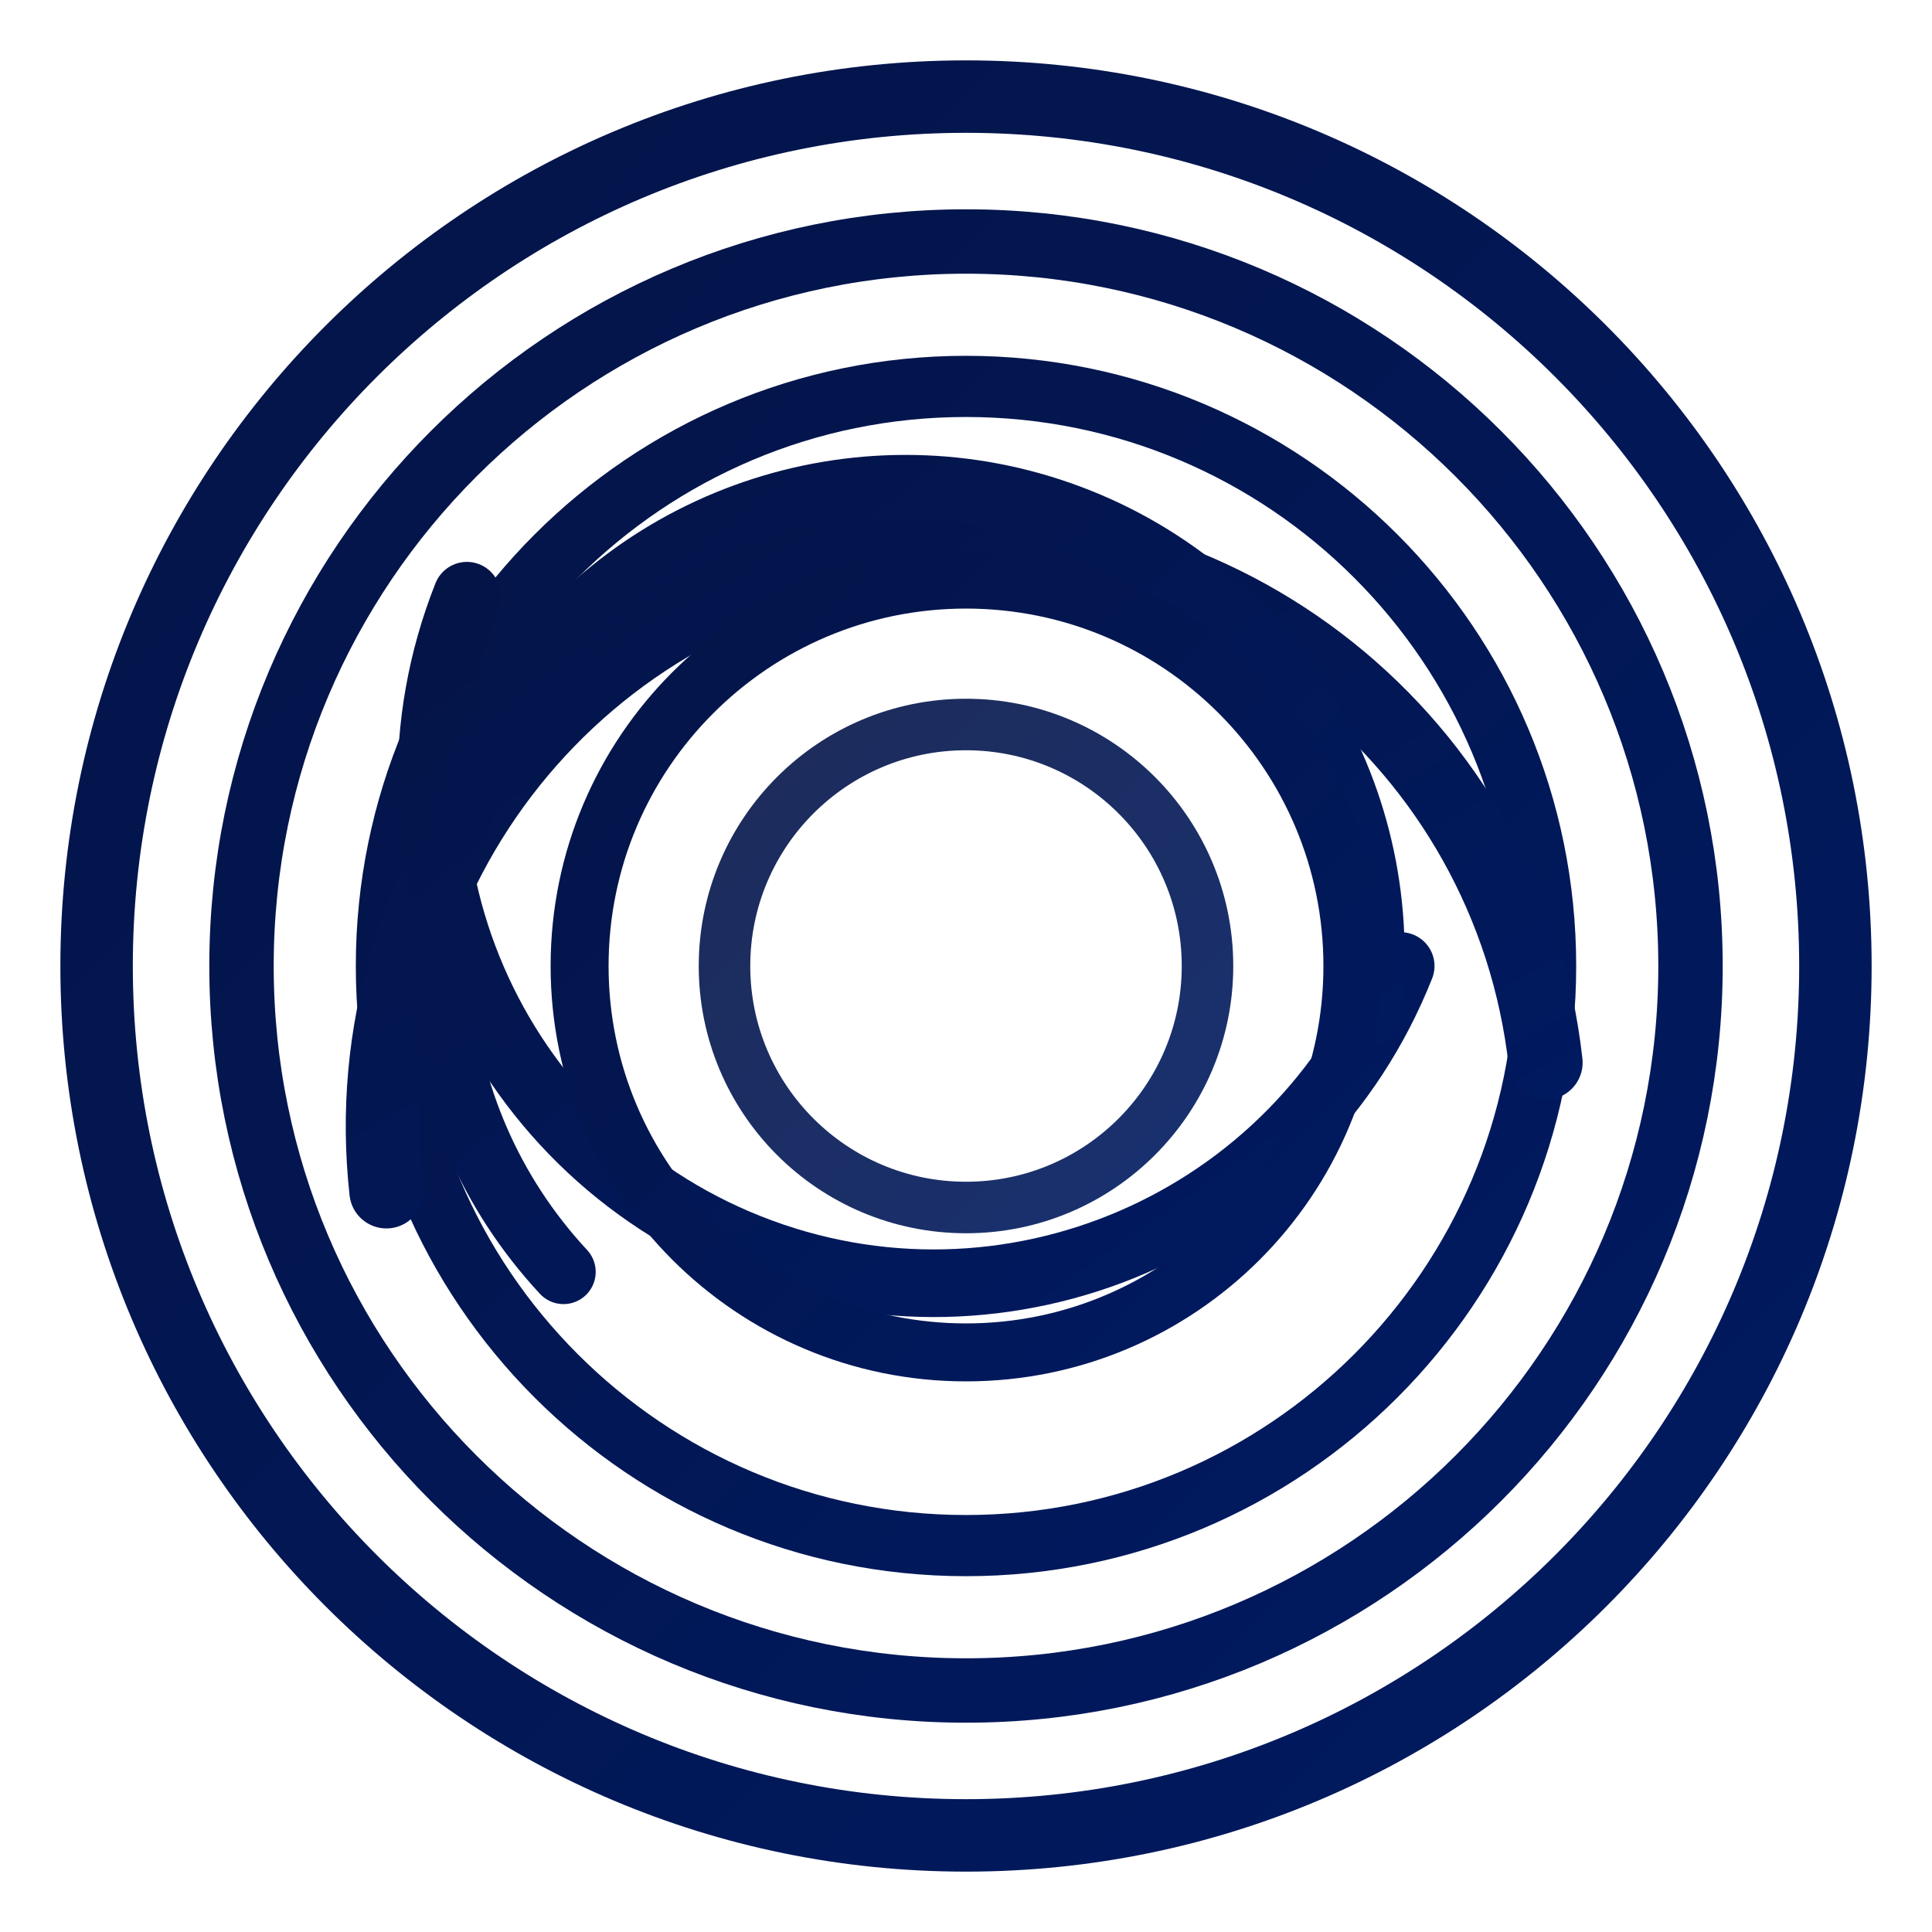
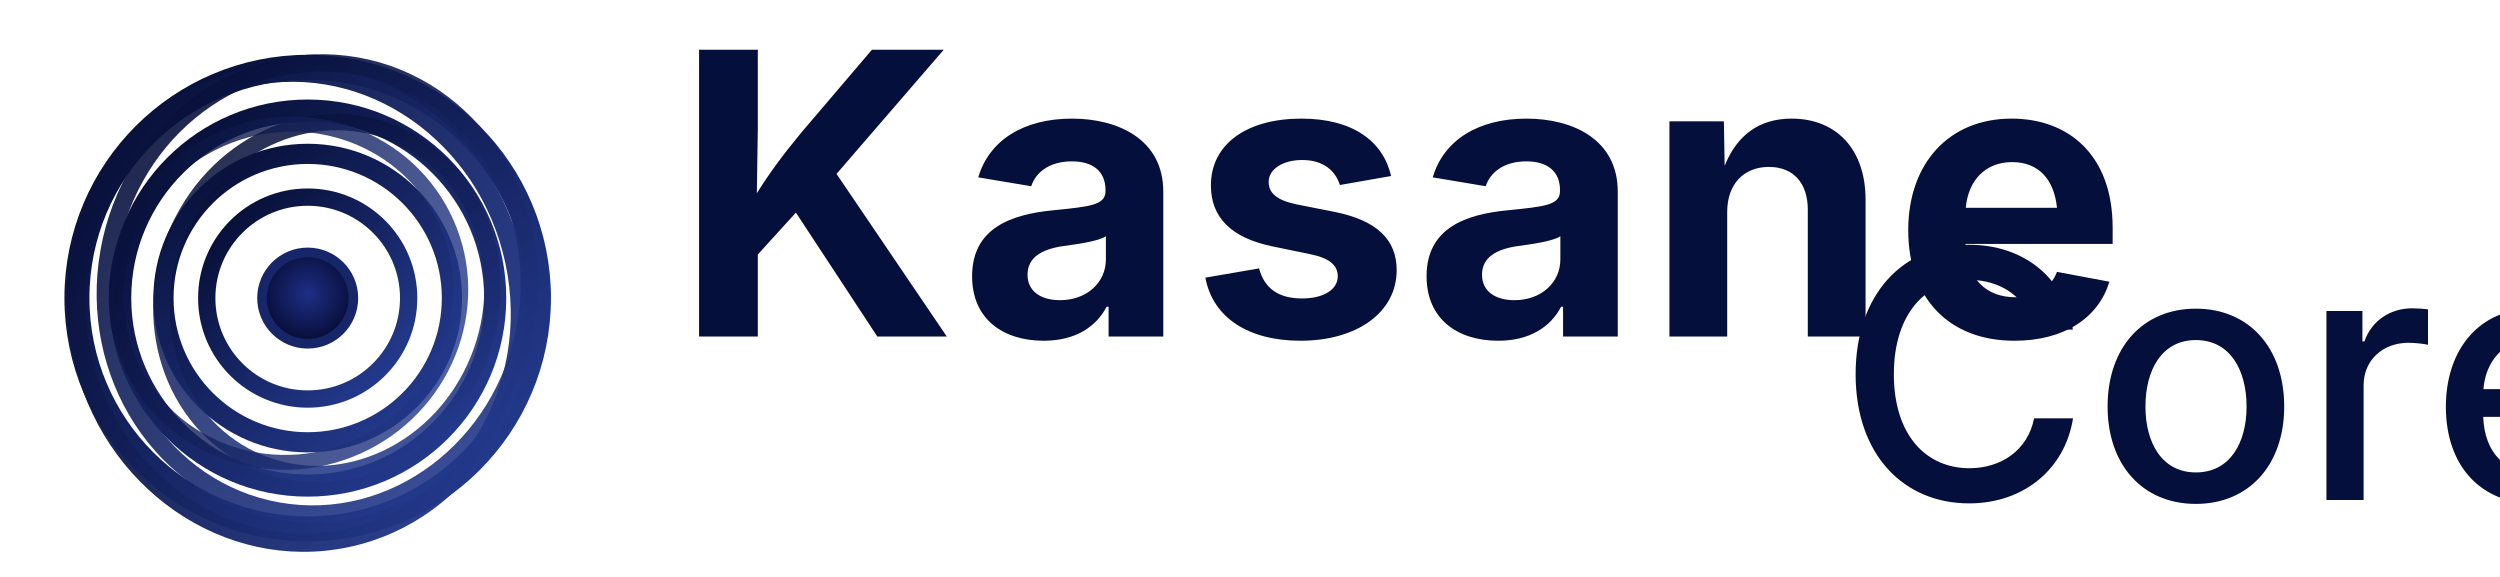
- <svg xmlns="http://www.w3.org/2000/svg" width="120" height="120" viewBox="0 0 120 120" role="img" aria-label="Kasane logo mark">
+ <svg xmlns="http://www.w3.org/2000/svg" width="520" height="120" viewBox="0 0 520 120" role="img" aria-label="Kasane Core">
  <defs>
-     <linearGradient id="ring" x1="0" y1="0" x2="1" y2="1">
-       <stop offset="0" stop-color="#041447" />
-       <stop offset="1" stop-color="#001a61" />
+     <linearGradient id="ink" x1="0" y1="0" x2="1" y2="1">
+       <stop offset="0" stop-color="#040a2d" />
+       <stop offset="1" stop-color="#273f98" />
    </linearGradient>
+     <radialGradient id="dot" cx="50%" cy="45%" r="55%">
+       <stop offset="0" stop-color="#1e2f86" />
+       <stop offset="1" stop-color="#060b33" />
+     </radialGradient>
  </defs>
-   <g fill="none" stroke="url(#ring)" stroke-linecap="round" stroke-linejoin="round">
-     <circle cx="60" cy="60" r="54" stroke-width="4.5" />
-     <circle cx="60" cy="60" r="45" stroke-width="4" />
-     <circle cx="60" cy="60" r="36" stroke-width="3.8" />
-     <path d="M24 74a36 36 0 1 1 72-8" stroke-width="4.6" />
-     <path d="M29 37a29 29 0 1 0 58 23" stroke-width="4.2" />
-     <path d="M35 79a29 29 0 1 1 50-16" stroke-width="4" />
-     <circle cx="60" cy="60" r="24" stroke-width="3.6" />
-     <circle cx="60" cy="60" r="15" stroke-width="3.2" opacity="0.9" />
+   <g transform="translate(10,8)" fill="none" stroke="url(#ink)" stroke-linecap="round">
+     <circle cx="54" cy="54" r="48" stroke-width="5.2" />
+     <circle cx="54" cy="54" r="39" stroke-width="4.6" />
+     <circle cx="54" cy="54" r="30" stroke-width="4.2" />
+     <circle cx="54" cy="54" r="21" stroke-width="3.6" />
+     <ellipse cx="52" cy="56" rx="46" ry="49" stroke-width="3.8" opacity="0.96" transform="rotate(-12 52 56)" />
+     <ellipse cx="56" cy="52" rx="44" ry="47" stroke-width="3.6" opacity="0.9" transform="rotate(10 56 52)" />
+     <ellipse cx="58" cy="54" rx="34" ry="37" stroke-width="3.4" opacity="0.86" transform="rotate(22 58 54)" />
+     <ellipse cx="50" cy="53" rx="36" ry="35" stroke-width="3.1" opacity="0.8" transform="rotate(-24 50 53)" />
+     <circle cx="54" cy="54" r="9.5" fill="url(#dot)" stroke="#162669" stroke-width="2" />
+   </g>
+   <g fill="#050f3b" font-family="Inter,Segoe UI,Arial,sans-serif">
+     <text x="140" y="70" font-size="82" font-weight="700" letter-spacing="0.5">Kasane</text>
+     <text x="382" y="104" font-size="72" font-weight="500" letter-spacing="0.2">Core</text>
  </g>
</svg>
